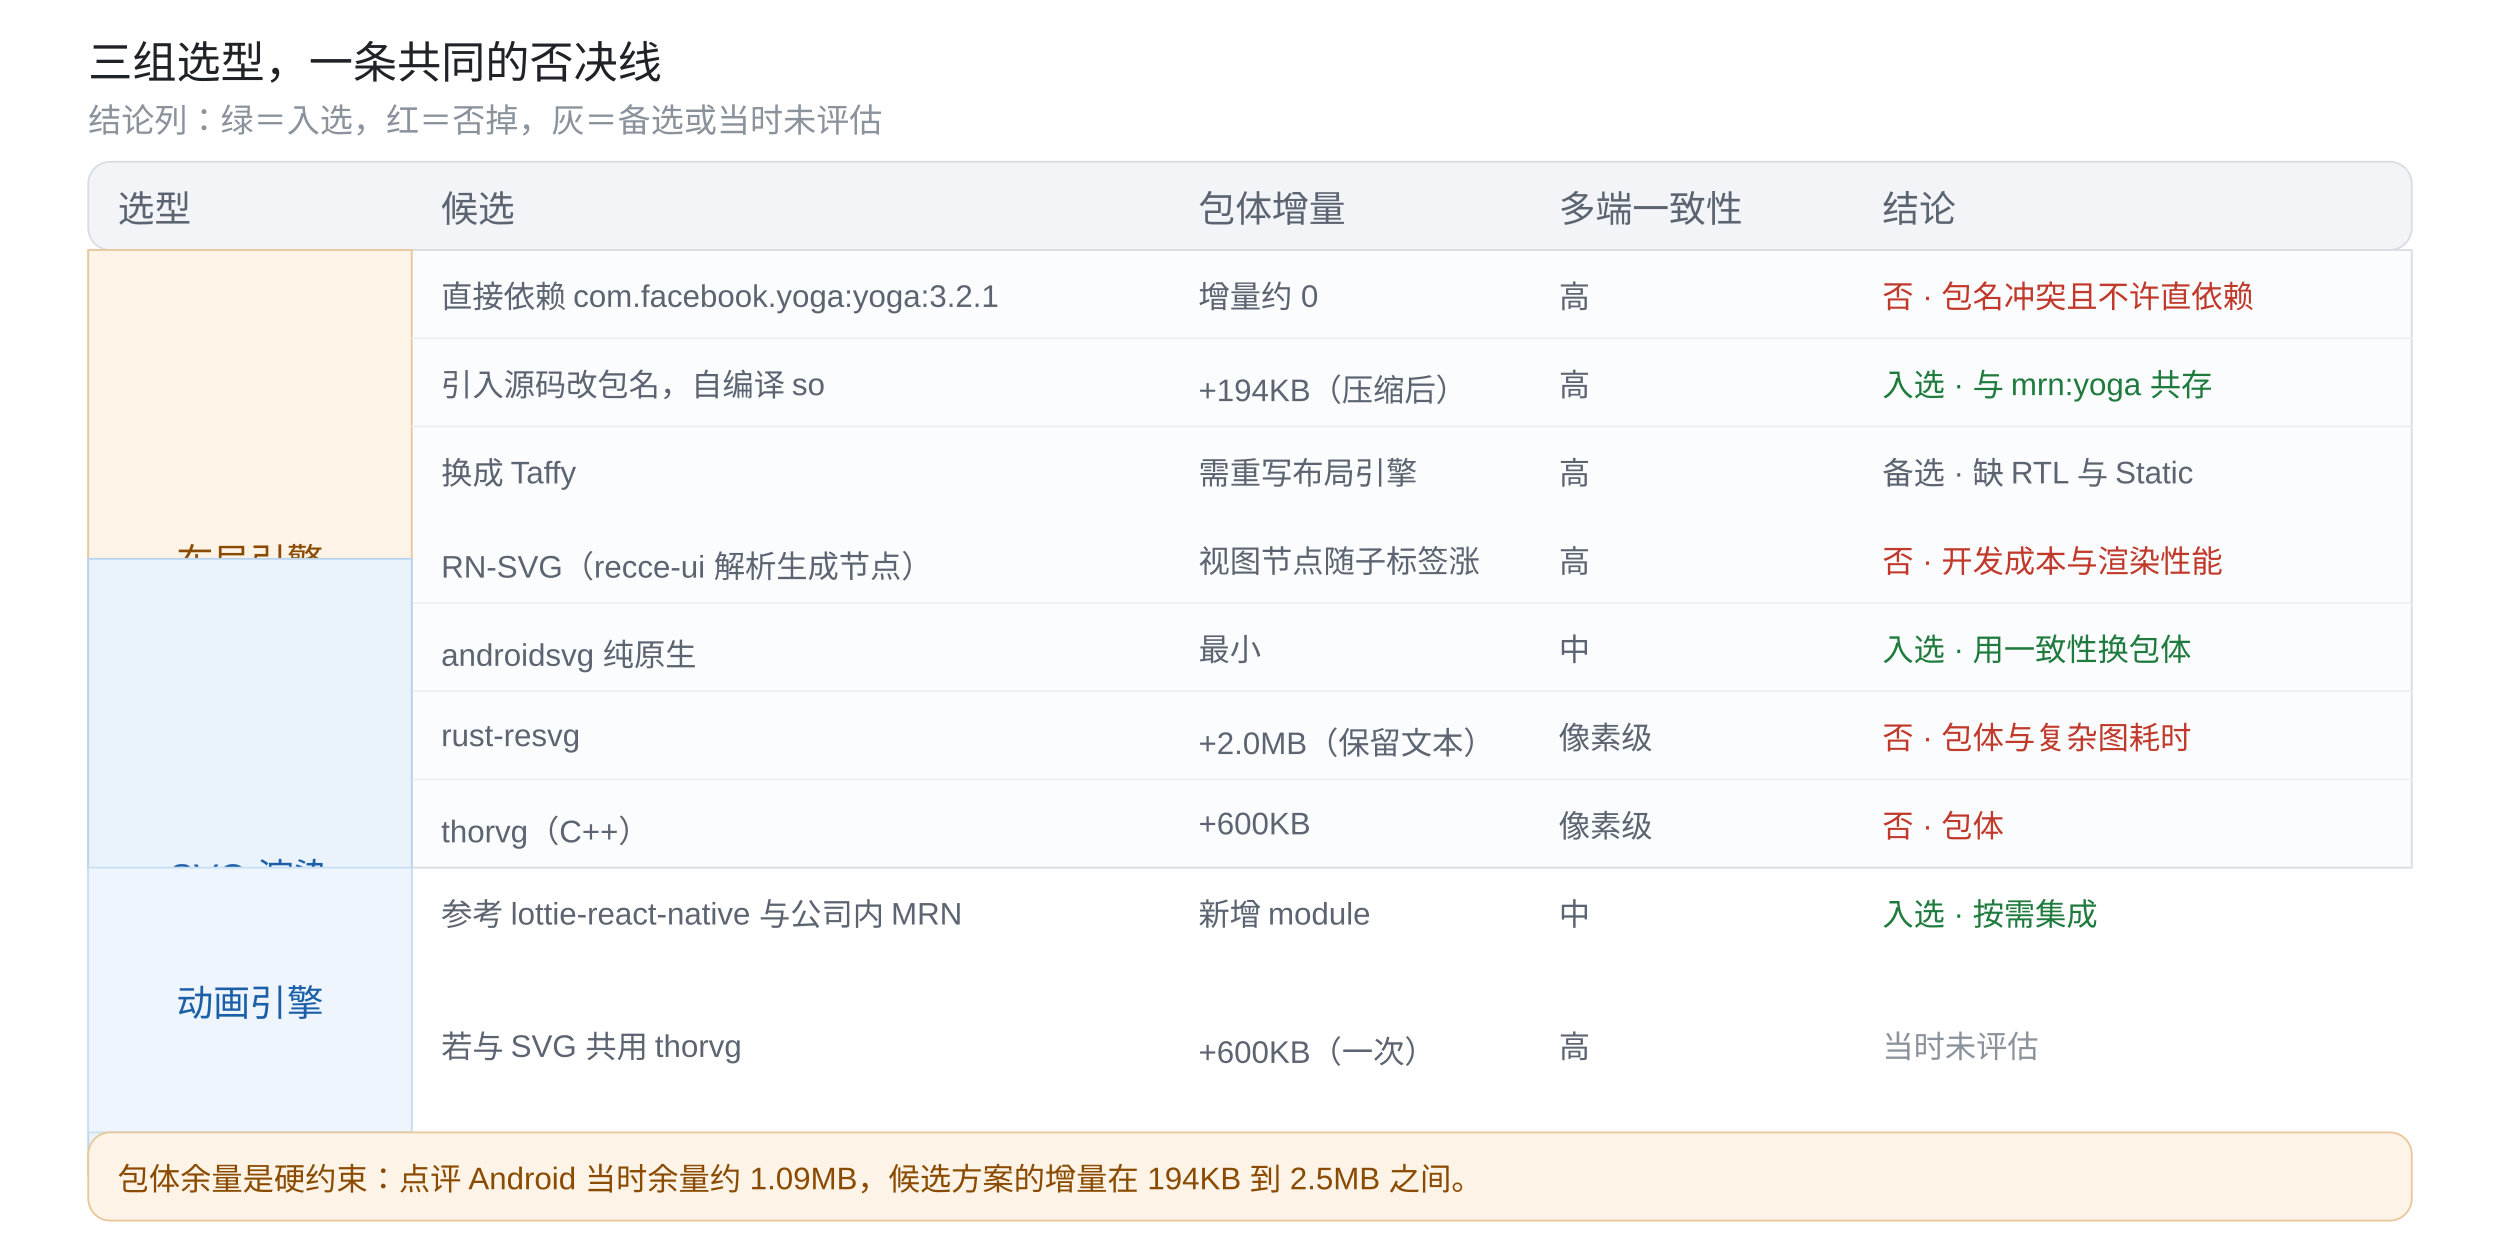
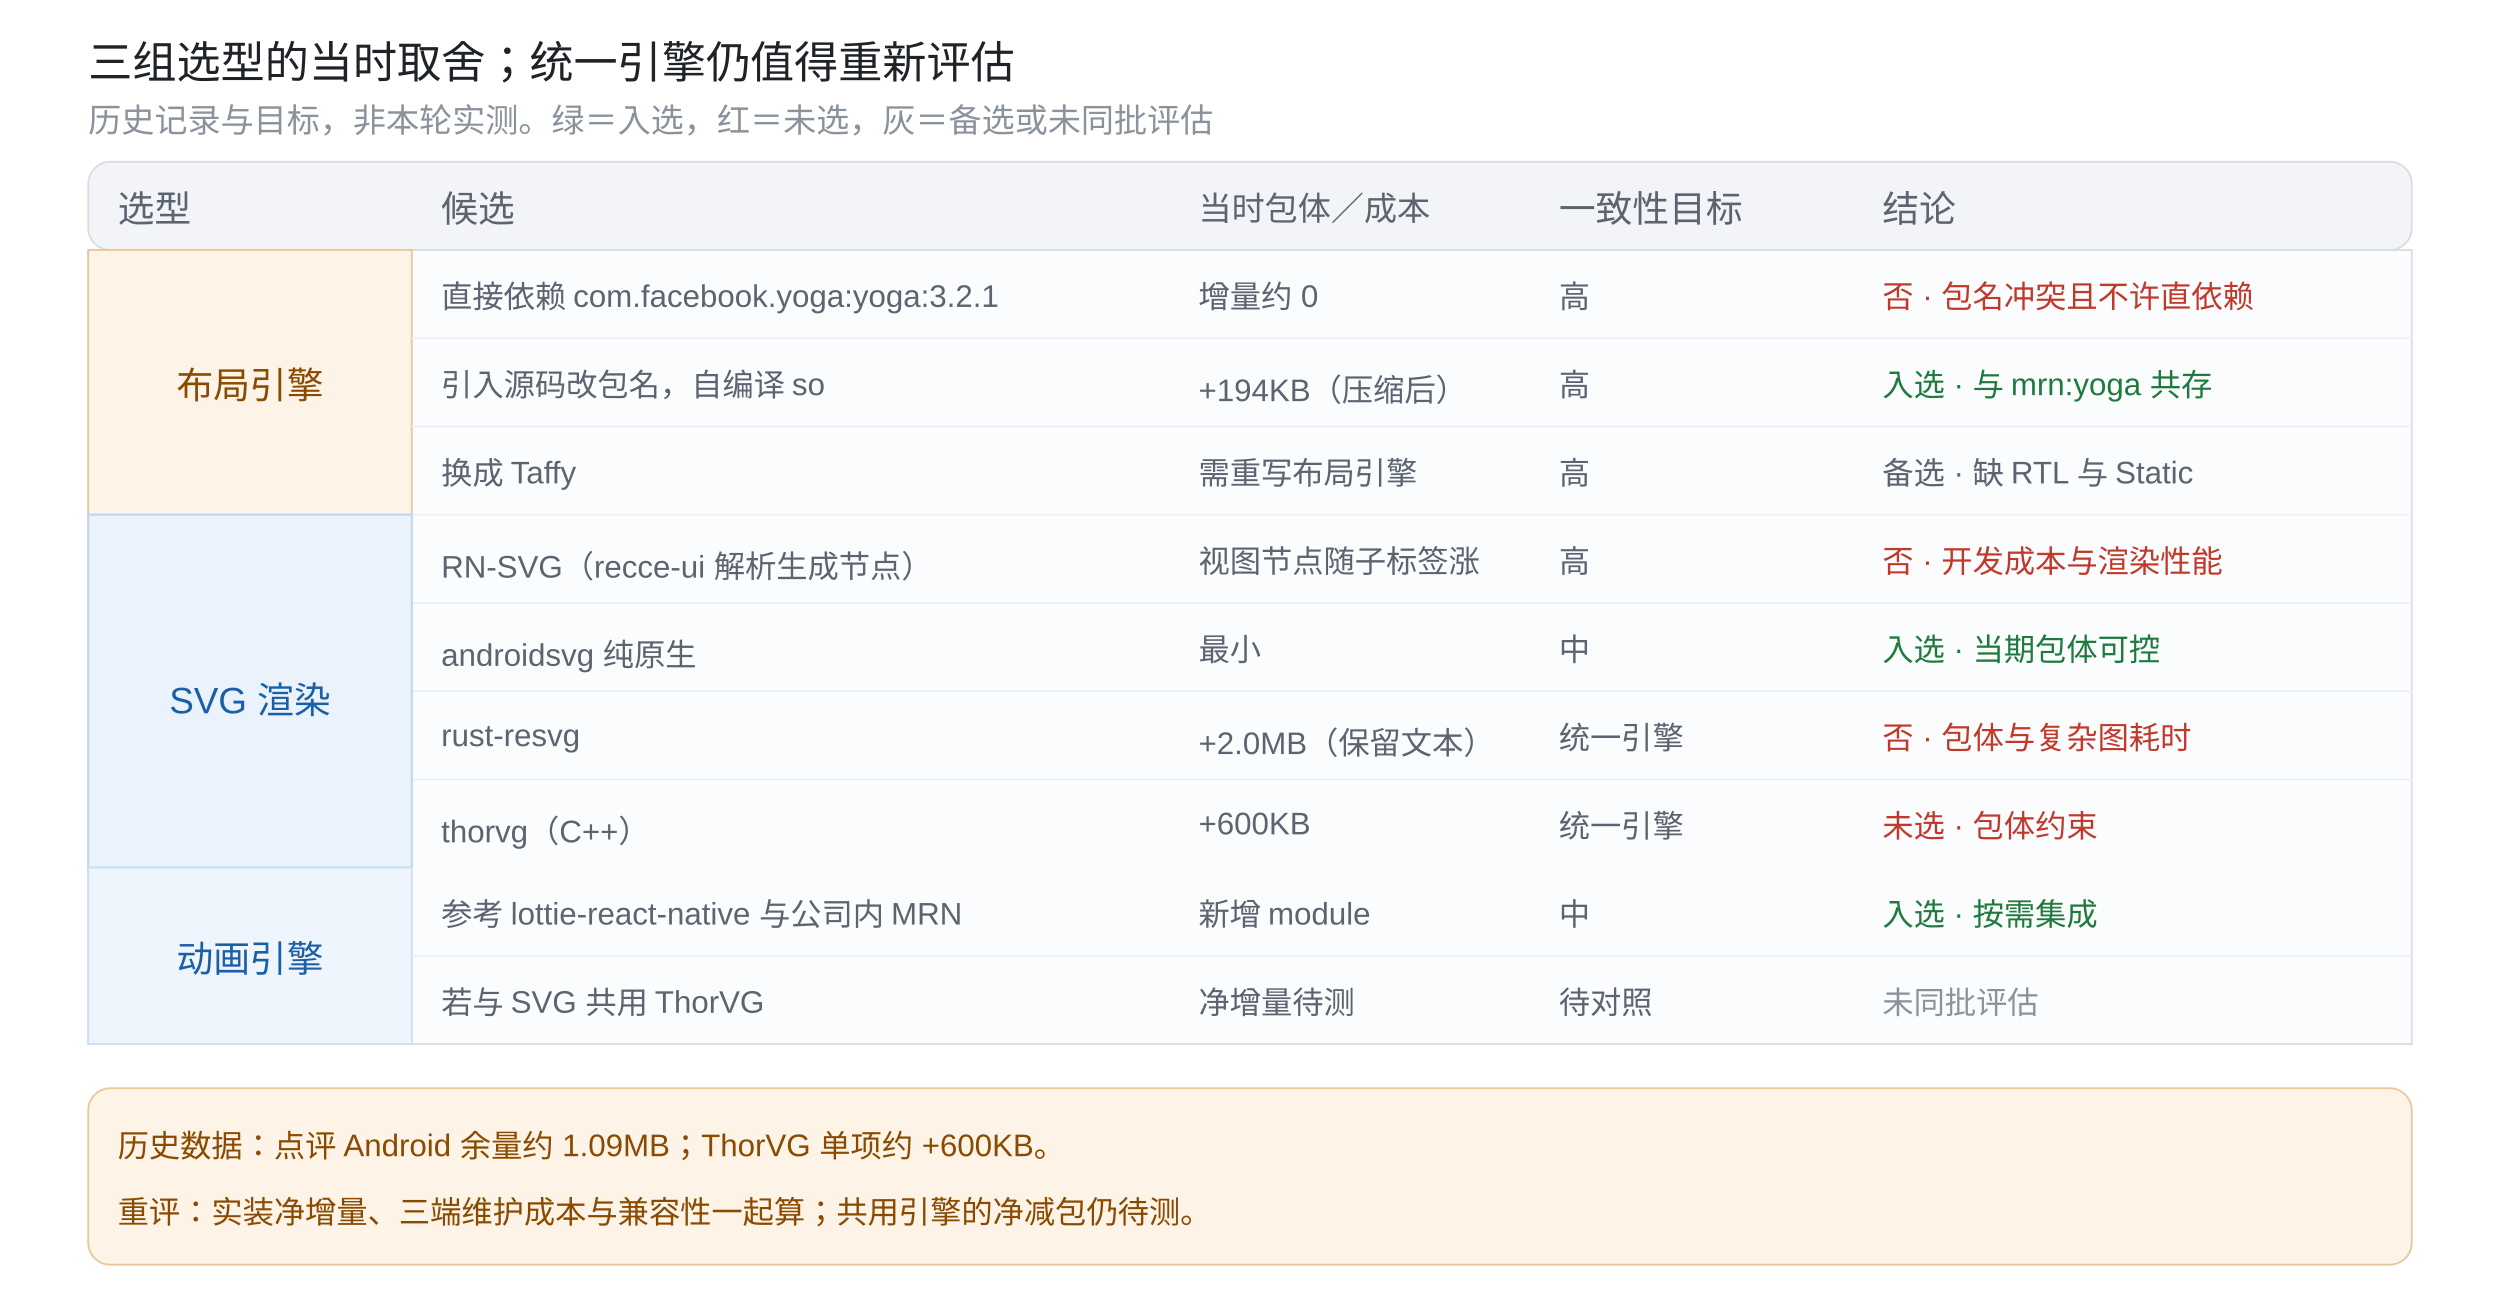
- <svg xmlns="http://www.w3.org/2000/svg" viewBox="0 0 680 336" width="100%" role="img" font-family="-apple-system, BlinkMacSystemFont, 'PingFang SC', 'Helvetica Neue', Arial, sans-serif">
-   <text x="24" y="16" font-size="12" font-weight="500" fill="#1f2328" dominant-baseline="central">三组选型，一条共同的否决线</text>
-   <text x="24" y="32" font-size="9" fill="#8a929c" dominant-baseline="central">结论列：绿＝入选，红＝否掉，灰＝备选或当时未评估</text>
+ <svg xmlns="http://www.w3.org/2000/svg" viewBox="0 0 680 356" width="100%" role="img" font-family="-apple-system, BlinkMacSystemFont, 'PingFang SC', 'Helvetica Neue', Arial, sans-serif">
+   <text x="24" y="16" font-size="12" font-weight="500" fill="#1f2328" dominant-baseline="central">三组选型的当时取舍；统一引擎仍值得重新评估</text>
+   <text x="24" y="32" font-size="9" fill="#8a929c" dominant-baseline="central">历史记录与目标，非本轮实测。绿＝入选，红＝未选，灰＝备选或未同批评估</text>
  <rect x="24" y="44" width="632" height="24" rx="6" fill="#f2f4f7" stroke="#d9dde3" stroke-width="0.5" />
  <text x="32" y="56" font-size="10" font-weight="500" fill="#5b6470" dominant-baseline="central">选型</text>
  <text x="120" y="56" font-size="10" font-weight="500" fill="#5b6470" dominant-baseline="central">候选</text>
-   <text x="326" y="56" font-size="10" font-weight="500" fill="#5b6470" dominant-baseline="central">包体增量</text>
-   <text x="424" y="56" font-size="10" font-weight="500" fill="#5b6470" dominant-baseline="central">多端一致性</text>
+   <text x="326" y="56" font-size="9" font-weight="500" fill="#5b6470" dominant-baseline="central">当时包体／成本</text>
+   <text x="424" y="56" font-size="10" font-weight="500" fill="#5b6470" dominant-baseline="central">一致性目标</text>
  <text x="512" y="56" font-size="10" font-weight="500" fill="#5b6470" dominant-baseline="central">结论</text>
-   <rect x="24" y="68" width="632" height="168" fill="#fbfcfd" stroke="#d9dde3" stroke-width="0.5" />
-   <rect x="24" y="68" width="88" height="168" fill="#FDF3E7" stroke="#E8C79B" stroke-width="0.5" />
-   <text x="68" y="152" font-size="10" font-weight="500" fill="#8A4B00" text-anchor="middle" dominant-baseline="central">布局引擎</text>
+   <rect x="24" y="68" width="632" height="216" fill="#fbfcfd" stroke="#d9dde3" stroke-width="0.5" />
+   <rect x="24" y="68" width="88" height="72" fill="#FDF3E7" stroke="#E8C79B" stroke-width="0.5" />
+   <text x="68" y="104" font-size="10" font-weight="500" fill="#8A4B00" text-anchor="middle" dominant-baseline="central">布局引擎</text>
  <line x1="112" y1="92" x2="656" y2="92" stroke="#eceff3" stroke-width="0.5" />
  <line x1="112" y1="116" x2="656" y2="116" stroke="#eceff3" stroke-width="0.5" />
+   <line x1="112" y1="140" x2="656" y2="140" stroke="#eceff3" stroke-width="0.5" />
  <line x1="112" y1="164" x2="656" y2="164" stroke="#eceff3" stroke-width="0.5" />
  <line x1="112" y1="188" x2="656" y2="188" stroke="#eceff3" stroke-width="0.5" />
  <line x1="112" y1="212" x2="656" y2="212" stroke="#eceff3" stroke-width="0.5" />
  <text x="120" y="80" font-size="8.5" fill="#5b6470" dominant-baseline="central">直接依赖 com.facebook.yoga:yoga:3.2.1</text>
  <text x="326" y="80" font-size="8.5" fill="#5b6470" dominant-baseline="central">增量约 0</text>
  <text x="424" y="80" font-size="8.5" fill="#5b6470" dominant-baseline="central">高</text>
  <text x="512" y="80" font-size="8.5" fill="#C0392B" dominant-baseline="central">否 · 包名冲突且不许直依赖</text>
  <text x="120" y="104" font-size="8.5" fill="#5b6470" dominant-baseline="central">引入源码改包名，自编译 so</text>
  <text x="326" y="104" font-size="8.5" fill="#5b6470" dominant-baseline="central">+194KB（压缩后）</text>
  <text x="424" y="104" font-size="8.5" fill="#5b6470" dominant-baseline="central">高</text>
  <text x="512" y="104" font-size="8.5" fill="#1F7A3D" dominant-baseline="central">入选 · 与 mrn:yoga 共存</text>
  <text x="120" y="128" font-size="8.5" fill="#5b6470" dominant-baseline="central">换成 Taffy</text>
  <text x="326" y="128" font-size="8.5" fill="#5b6470" dominant-baseline="central">需重写布局引擎</text>
  <text x="424" y="128" font-size="8.5" fill="#5b6470" dominant-baseline="central">高</text>
  <text x="512" y="128" font-size="8.5" fill="#5b6470" dominant-baseline="central">备选 · 缺 RTL 与 Static</text>
-   <rect x="24" y="152" width="88" height="168" fill="#EAF2FB" stroke="#B9D4F0" stroke-width="0.5" />
-   <text x="68" y="236" font-size="10" font-weight="500" fill="#1B5FA8" text-anchor="middle" dominant-baseline="central">SVG 渲染</text>
+   <rect x="24" y="140" width="88" height="96" fill="#EAF2FB" stroke="#B9D4F0" stroke-width="0.5" />
+   <text x="68" y="188" font-size="10" font-weight="500" fill="#1B5FA8" text-anchor="middle" dominant-baseline="central">SVG 渲染</text>
  <text x="120" y="152" font-size="8.5" fill="#5b6470" dominant-baseline="central">RN-SVG（recce-ui 解析生成节点）</text>
  <text x="326" y="152" font-size="8.5" fill="#5b6470" dominant-baseline="central">视图节点随子标签涨</text>
  <text x="424" y="152" font-size="8.5" fill="#5b6470" dominant-baseline="central">高</text>
  <text x="512" y="152" font-size="8.5" fill="#C0392B" dominant-baseline="central">否 · 开发成本与渲染性能</text>
  <text x="120" y="176" font-size="8.5" fill="#5b6470" dominant-baseline="central">androidsvg 纯原生</text>
  <text x="326" y="176" font-size="8.5" fill="#5b6470" dominant-baseline="central">最小</text>
  <text x="424" y="176" font-size="8.5" fill="#5b6470" dominant-baseline="central">中</text>
-   <text x="512" y="176" font-size="8.5" fill="#1F7A3D" dominant-baseline="central">入选 · 用一致性换包体</text>
+   <text x="512" y="176" font-size="8.5" fill="#1F7A3D" dominant-baseline="central">入选 · 当期包体可控</text>
  <text x="120" y="200" font-size="8.5" fill="#5b6470" dominant-baseline="central">rust-resvg</text>
  <text x="326" y="200" font-size="8.5" fill="#5b6470" dominant-baseline="central">+2.0MB（保留文本）</text>
-   <text x="424" y="200" font-size="8.5" fill="#5b6470" dominant-baseline="central">像素级</text>
+   <text x="424" y="200" font-size="8.5" fill="#5b6470" dominant-baseline="central">统一引擎</text>
  <text x="512" y="200" font-size="8.5" fill="#C0392B" dominant-baseline="central">否 · 包体与复杂图耗时</text>
  <text x="120" y="224" font-size="8.5" fill="#5b6470" dominant-baseline="central">thorvg（C++）</text>
  <text x="326" y="224" font-size="8.5" fill="#5b6470" dominant-baseline="central">+600KB</text>
-   <text x="424" y="224" font-size="8.5" fill="#5b6470" dominant-baseline="central">像素级</text>
-   <text x="512" y="224" font-size="8.5" fill="#C0392B" dominant-baseline="central">否 · 包体</text>
-   <rect x="24" y="236" width="88" height="72" fill="#EEF5FC" stroke="#C9DFF2" stroke-width="0.5" />
-   <text x="68" y="272" font-size="10" font-weight="500" fill="#1B5FA8" text-anchor="middle" dominant-baseline="central">动画引擎</text>
+   <text x="424" y="224" font-size="8.5" fill="#5b6470" dominant-baseline="central">统一引擎</text>
+   <text x="512" y="224" font-size="8.5" fill="#C0392B" dominant-baseline="central">未选 · 包体约束</text>
+   <rect x="24" y="236" width="88" height="48" fill="#EEF5FC" stroke="#C9DFF2" stroke-width="0.5" />
+   <text x="68" y="260" font-size="10" font-weight="500" fill="#1B5FA8" text-anchor="middle" dominant-baseline="central">动画引擎</text>
+   <line x1="112" y1="260" x2="656" y2="260" stroke="#eceff3" stroke-width="0.5" />
  <text x="120" y="248" font-size="8.5" fill="#5b6470" dominant-baseline="central">参考 lottie-react-native 与公司内 MRN</text>
  <text x="326" y="248" font-size="8.5" fill="#5b6470" dominant-baseline="central">新增 module</text>
  <text x="424" y="248" font-size="8.5" fill="#5b6470" dominant-baseline="central">中</text>
  <text x="512" y="248" font-size="8.5" fill="#1F7A3D" dominant-baseline="central">入选 · 按需集成</text>
-   <text x="120" y="284" font-size="8.5" fill="#5b6470" dominant-baseline="central">若与 SVG 共用 thorvg</text>
-   <text x="326" y="284" font-size="8.5" fill="#5b6470" dominant-baseline="central">+600KB（一次）</text>
-   <text x="424" y="284" font-size="8.5" fill="#5b6470" dominant-baseline="central">高</text>
-   <text x="512" y="284" font-size="8.5" fill="#8a929c" dominant-baseline="central">当时未评估</text>
-   <rect x="24" y="308" width="632" height="24" rx="6" fill="#FDF3E7" stroke="#E8C79B" stroke-width="0.5" />
-   <text x="32" y="320" font-size="8.5" fill="#8A4B00" dominant-baseline="central">包体余量是硬约束：点评 Android 当时余量约 1.09MB，候选方案的增量在 194KB 到 2.5MB 之间。</text>
+   <text x="120" y="272" font-size="8.5" fill="#5b6470" dominant-baseline="central">若与 SVG 共用 ThorVG</text>
+   <text x="326" y="272" font-size="8.5" fill="#5b6470" dominant-baseline="central">净增量待测</text>
+   <text x="424" y="272" font-size="8.5" fill="#5b6470" dominant-baseline="central">待对照</text>
+   <text x="512" y="272" font-size="8.5" fill="#8a929c" dominant-baseline="central">未同批评估</text>
+   <rect x="24" y="296" width="632" height="48" rx="6" fill="#FDF3E7" stroke="#E8C79B" stroke-width="0.5" />
+   <text x="32" y="311" font-size="8.5" fill="#8A4B00" dominant-baseline="central">历史数据：点评 Android 余量约 1.09MB；ThorVG 单项约 +600KB。</text>
+   <text x="32" y="329" font-size="8.5" fill="#8A4B00" dominant-baseline="central">重评：实装净增量、三端维护成本与兼容性一起算；共用引擎的净减包仍待测。</text>
</svg>
